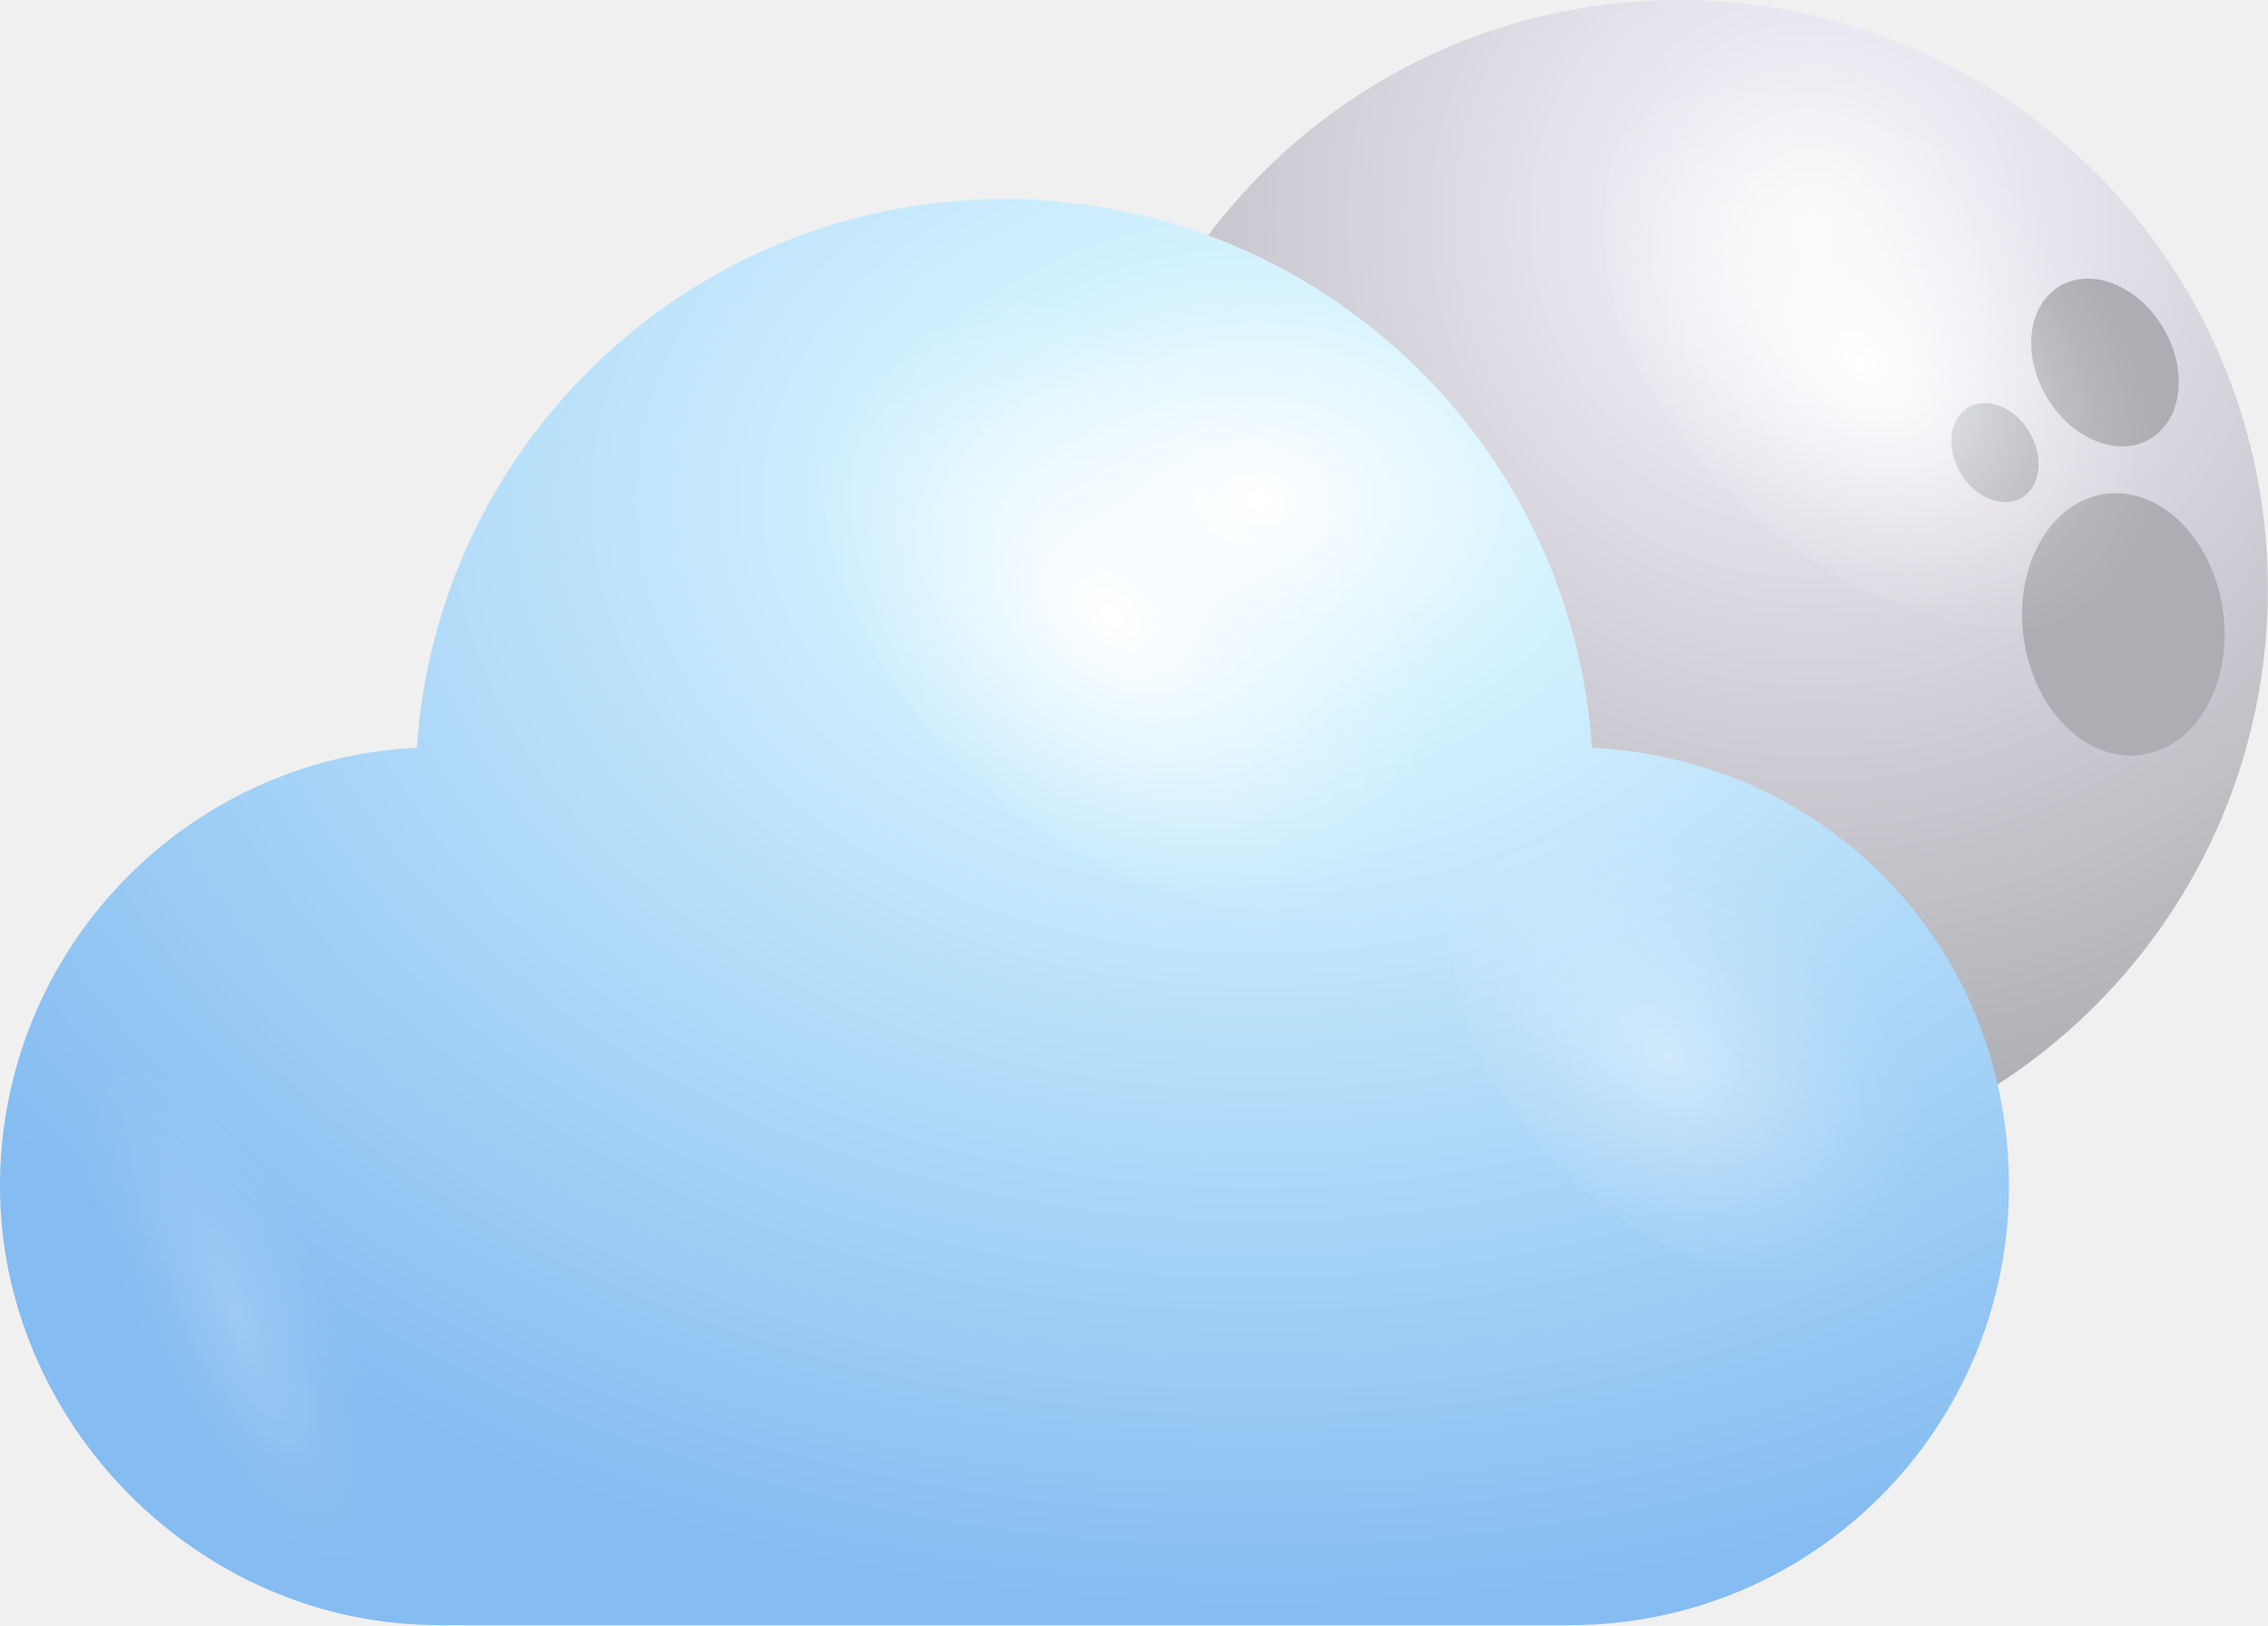
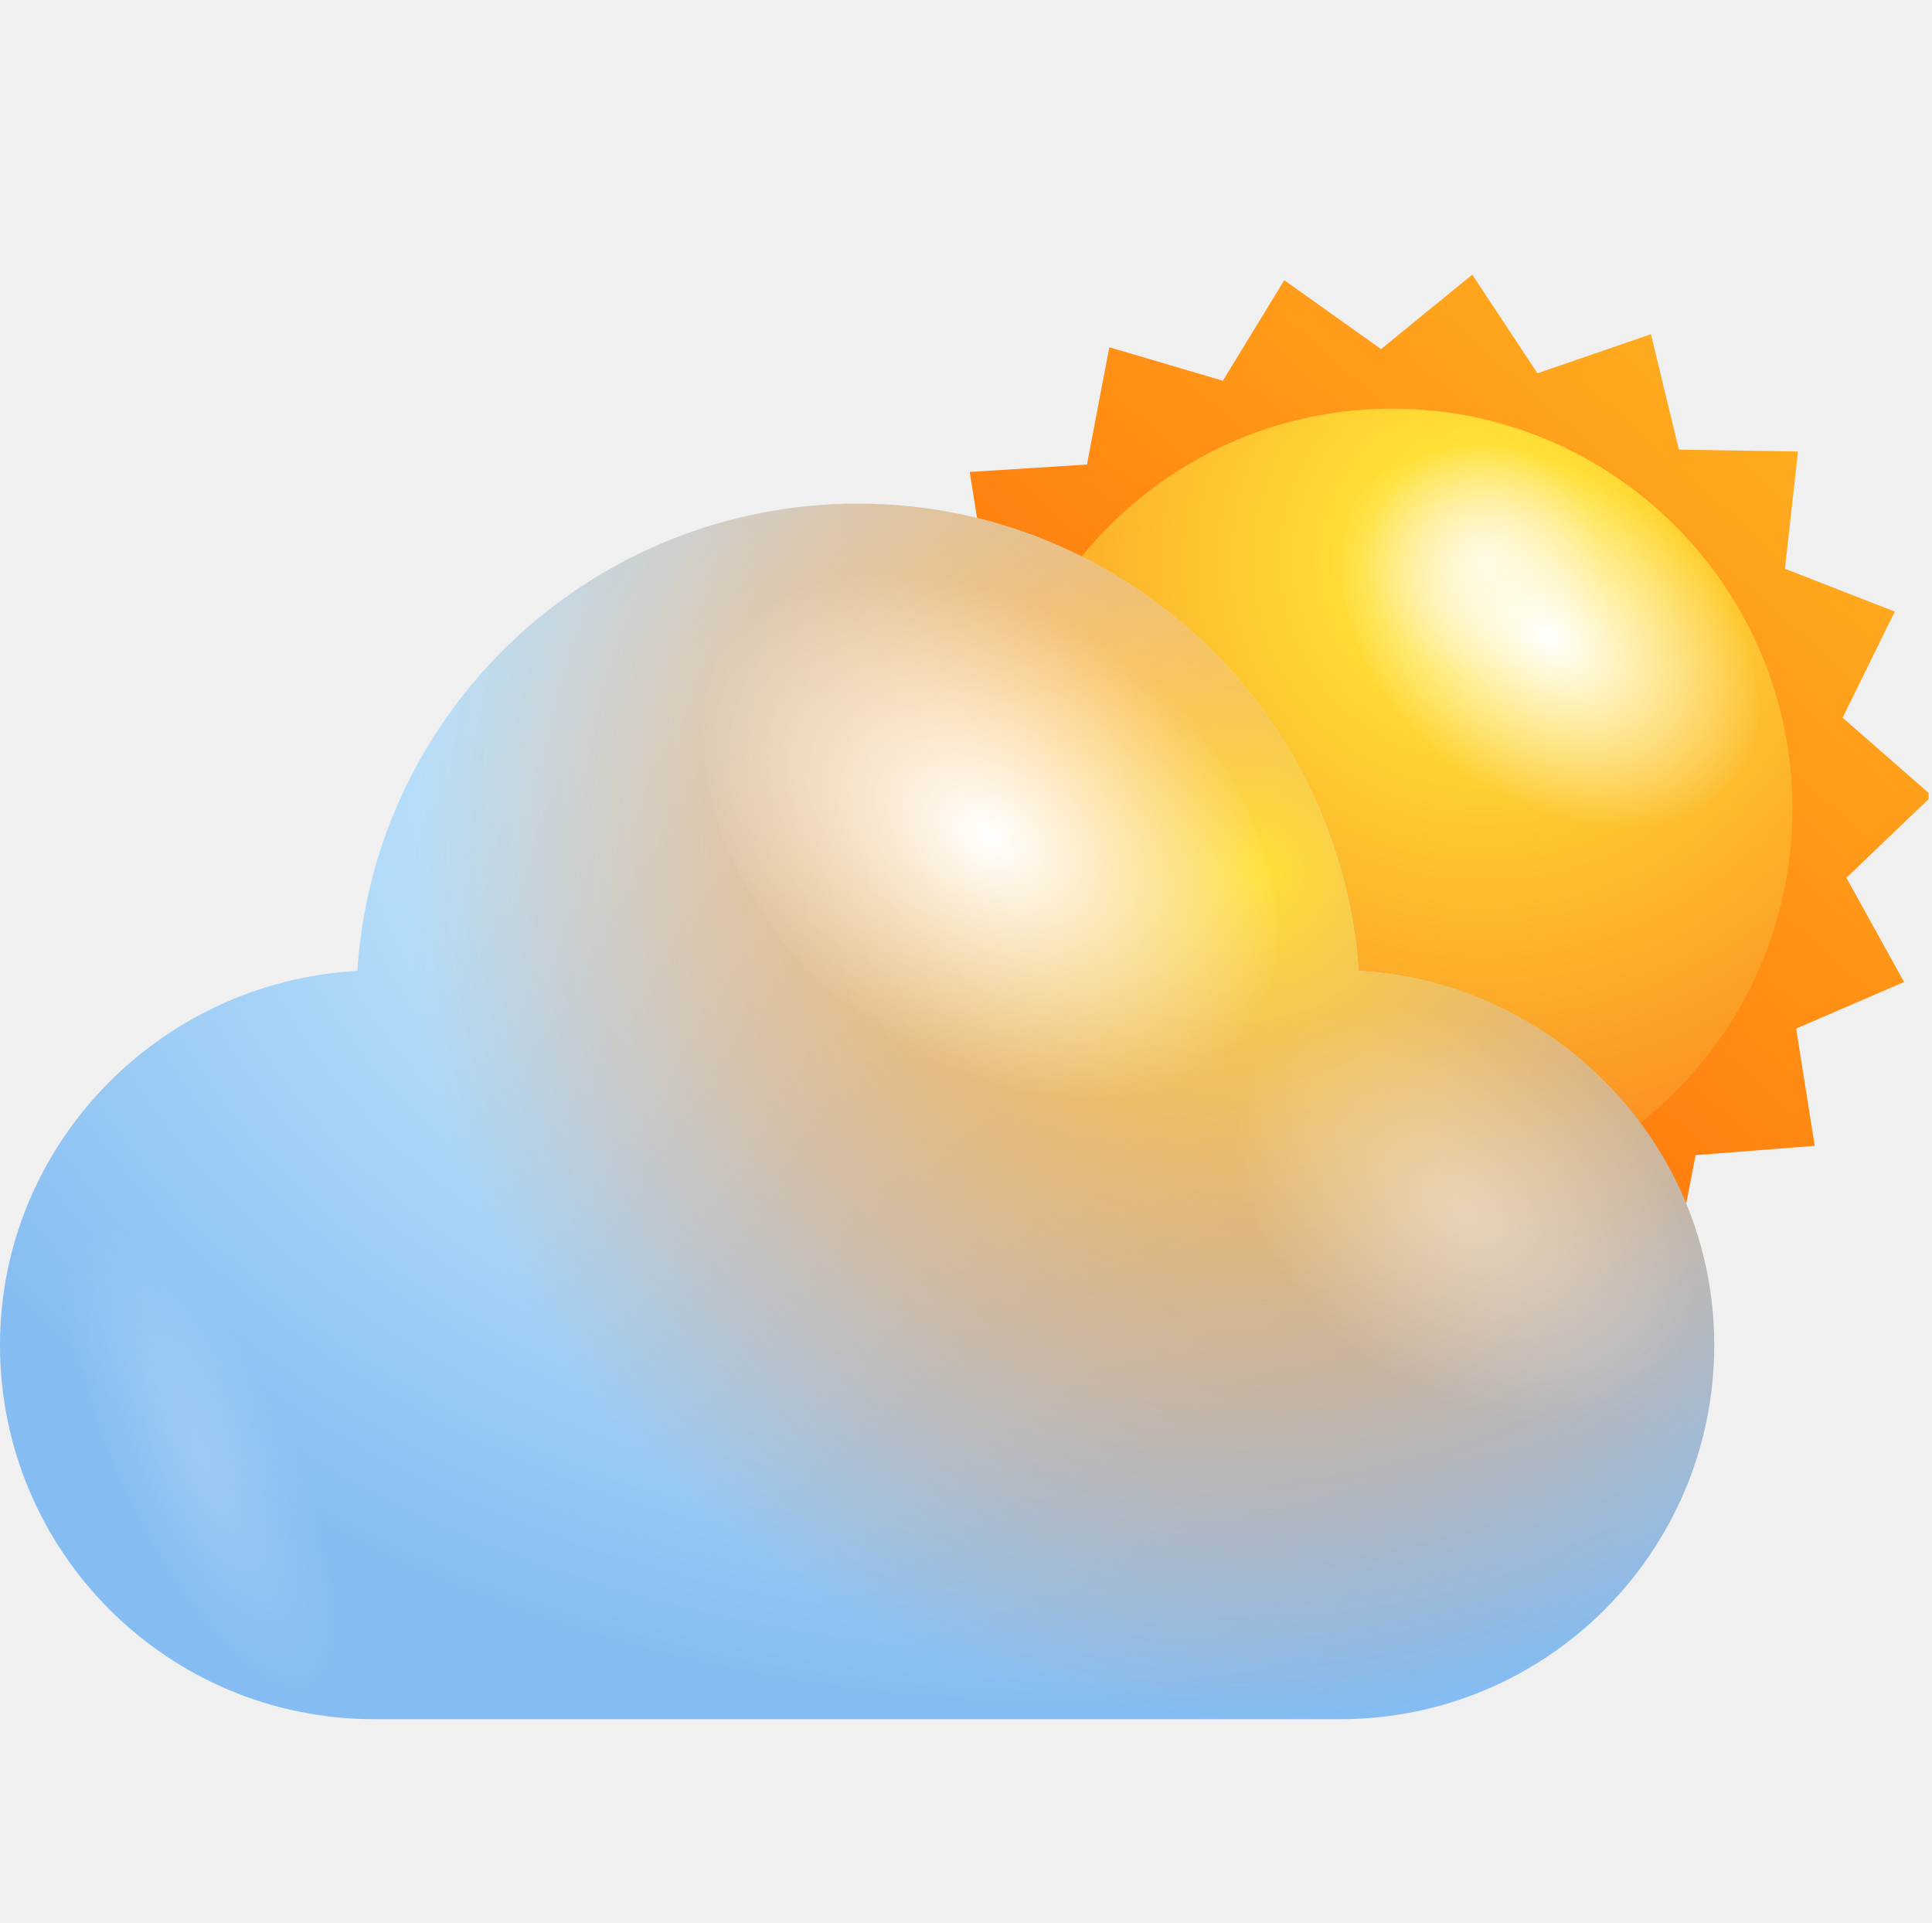
- <svg xmlns="http://www.w3.org/2000/svg" xmlns:xlink="http://www.w3.org/1999/xlink" viewBox="0 0 183.86 131.72">
+ <svg xmlns="http://www.w3.org/2000/svg" width="197" height="196" viewBox="0 0 197 196" fill="none">
+   <g clip-path="url(#clip0_1_345)">
+     <path d="M185.043 116.821L172.897 117.77L170.62 129.537L159.042 126.12L152.969 136.559L143.1 129.347L133.801 137.128L126.968 127.069L115.581 131.055L112.734 119.288L100.588 119.098L101.916 106.952L90.529 102.777L96.033 91.769L86.733 83.987L95.463 75.637L89.58 65.009L100.777 60.074L98.88 48.117L110.836 47.358L113.114 35.402L124.691 38.818L130.954 28.569L140.823 35.592L150.122 28L156.765 38.059L168.342 34.073L171.189 45.84L183.335 46.03L182.007 57.986L193.204 62.352L187.89 73.17L197 81.141L188.27 89.491L194.153 100.12L183.146 104.864L185.043 116.821Z" fill="url(#paint0_linear_1_345)" />
+     <path d="M141.961 123.274C164.497 123.274 182.766 105.005 182.766 82.469C182.766 59.934 164.497 41.665 141.961 41.665C119.426 41.665 101.157 59.934 101.157 82.469C101.157 105.005 119.426 123.274 141.961 123.274Z" fill="url(#paint1_radial_1_345)" />
+     <path d="M148.225 78.293C137.786 69.943 133.801 57.037 139.115 49.635C144.429 42.234 157.334 42.993 167.773 51.533C178.211 59.884 182.197 72.79 176.883 80.191C171.379 87.593 158.473 86.834 148.225 78.293Z" fill="url(#paint2_radial_1_345)" />
+     <path opacity="0.4" d="M105.902 91.579C107.23 87.024 114.253 88.922 121.464 95.754C128.676 102.587 133.421 111.696 132.093 116.251C130.764 120.806 123.742 118.908 116.53 112.076C109.318 105.244 104.384 96.134 105.902 91.579Z" fill="url(#paint3_radial_1_345)" />
+     <path d="M138.545 98.981C136.647 72.41 114.442 51.344 87.492 51.344C60.353 51.344 38.147 72.41 36.439 98.981C16.132 100.119 0 116.821 0 137.128C0 158.195 17.081 175.275 38.147 175.275H136.647C157.714 175.275 174.795 158.195 174.795 137.128C174.795 116.821 158.663 100.119 138.545 98.981Z" fill="url(#paint4_radial_1_345)" />
+     <path d="M138.545 98.981C136.647 72.41 114.442 51.344 87.492 51.344C60.353 51.344 38.147 72.41 36.439 98.981C16.132 100.119 0 116.821 0 137.128C0 158.195 17.081 175.275 38.147 175.275H136.647C157.714 175.275 174.795 158.195 174.795 137.128C174.795 116.821 158.663 100.119 138.545 98.981Z" fill="url(#paint5_radial_1_345)" />
+     <path d="M87.492 103.726C73.068 92.149 67.565 74.309 74.966 64.06C82.368 53.811 100.208 54.95 114.442 66.527C128.866 78.104 134.37 95.944 126.968 106.193C119.567 116.631 101.726 115.493 87.492 103.726Z" fill="url(#paint6_radial_1_345)" />
+     <path opacity="0.4" d="M138.735 138.266C127.348 129.157 122.983 115.112 128.866 107.141C134.75 99.17 148.604 99.929 159.992 109.229C171.379 118.339 175.744 132.383 169.86 140.354C163.977 148.325 150.123 147.376 138.735 138.266Z" fill="url(#paint7_radial_1_345)" />
+     <path opacity="0.2" d="M27.329 139.595C18.979 126.5 9.3 120.237 5.694 125.551C2.088 130.865 5.883 145.668 14.234 158.764C22.585 171.859 32.264 178.122 35.87 172.808C39.476 167.304 35.68 152.501 27.329 139.595Z" fill="url(#paint8_radial_1_345)" />
+   </g>
  <defs>
-     <style>
-       .i {
-         fill: url(#f);
-       }
- 
-       .i, .j, .k, .l, .m {
-         mix-blend-mode: overlay;
-       }
- 
-       .n {
-         isolation: isolate;
-       }
- 
-       .o {
-         fill: #acaeb3;
-       }
- 
-       .p {
-         fill: url(#e);
-       }
- 
-       .j {
-         fill: url(#g);
-       }
- 
-       .j, .k {
-         opacity: .4;
-       }
- 
-       .q {
-         fill: url(#b);
-       }
- 
-       .k {
-         fill: url(#d);
-       }
- 
-       .l {
-         fill: url(#c);
-       }
- 
-       .m {
-         fill: url(#h);
-         opacity: .2;
-       }
-     </style>
-     <radialGradient id="b" cx="-138.5" cy="17.81" fx="-138.5" fy="17.81" r="90.63" gradientTransform="translate(8.53) rotate(-180) scale(1 -1)" gradientUnits="userSpaceOnUse">
-       <stop offset="0" stop-color="#f9f9f9" />
-       <stop offset=".16" stop-color="#ede9f2" />
-       <stop offset="1" stop-color="#9b9da2" />
+     <linearGradient id="paint0_linear_1_345" x1="192.191" y1="26.364" x2="95.304" y2="134.632" gradientUnits="userSpaceOnUse">
+       <stop stop-color="#FFBA24" />
+       <stop offset="1" stop-color="#FF5500" />
+     </linearGradient>
+     <radialGradient id="paint1_radial_1_345" cx="0" cy="0" r="1" gradientUnits="userSpaceOnUse" gradientTransform="translate(151.266 56.931) rotate(180) scale(77.5106 77.5106)">
+       <stop stop-color="#FFF4C3" />
+       <stop offset="0.156" stop-color="#FFE036" />
+       <stop offset="1" stop-color="#FA761C" />
    </radialGradient>
-     <radialGradient id="c" cx="1100.72" cy="-1873.16" fx="1100.72" fy="-1873.16" r="13.6" gradientTransform="translate(-1953.36 -3701.37) rotate(126.03) scale(1.43 2.08) skewX(-4.38)" gradientUnits="userSpaceOnUse">
-       <stop offset="0" stop-color="#fff" />
-       <stop offset=".1" stop-color="#fff" stop-opacity=".85" />
-       <stop offset=".29" stop-color="#fff" stop-opacity=".59" />
-       <stop offset=".47" stop-color="#fff" stop-opacity=".38" />
-       <stop offset=".63" stop-color="#fff" stop-opacity=".22" />
-       <stop offset=".78" stop-color="#fff" stop-opacity=".1" />
-       <stop offset=".91" stop-color="#fff" stop-opacity=".03" />
-       <stop offset="1" stop-color="#fff" stop-opacity="0" />
+     <radialGradient id="paint2_radial_1_345" cx="0" cy="0" r="1" gradientUnits="userSpaceOnUse" gradientTransform="translate(157.913 64.9066) rotate(126.034) scale(16.5981 24.2135)">
+       <stop stop-color="white" />
+       <stop offset="1" stop-color="white" stop-opacity="0" />
    </radialGradient>
-     <radialGradient id="d" data-name="Degradado sin nombre 34" cx="-2964.55" cy="2974.14" fx="-2964.55" fy="2974.14" r="13.13" gradientTransform="translate(-4024.52 -1024.26) rotate(-136.79) scale(1.61 .68) skewX(11.83)" gradientUnits="userSpaceOnUse">
-       <stop offset="0" stop-color="#fff" />
-       <stop offset=".1" stop-color="#fff" stop-opacity=".85" />
-       <stop offset=".29" stop-color="#fff" stop-opacity=".59" />
-       <stop offset=".47" stop-color="#fff" stop-opacity=".38" />
-       <stop offset=".63" stop-color="#fff" stop-opacity=".22" />
-       <stop offset=".78" stop-color="#fff" stop-opacity=".1" />
-       <stop offset=".91" stop-color="#fff" stop-opacity=".03" />
-       <stop offset="1" stop-color="#fff" stop-opacity="0" />
+     <radialGradient id="paint3_radial_1_345" cx="0" cy="0" r="1" gradientUnits="userSpaceOnUse" gradientTransform="translate(118.997 103.916) rotate(-136.79) scale(18.0492 7.66618)">
+       <stop stop-color="white" />
+       <stop offset="1" stop-color="white" stop-opacity="0" />
    </radialGradient>
-     <radialGradient id="e" cx="101.96" cy="40.5" fx="101.96" fy="40.5" r="124.22" gradientTransform="translate(203.93 70.09) rotate(-180) scale(1 .73)" gradientUnits="userSpaceOnUse">
-       <stop offset="0" stop-color="#fff" />
-       <stop offset=".2" stop-color="#d5f3ff" />
-       <stop offset="1" stop-color="#85bcf1" />
+     <radialGradient id="paint4_radial_1_345" cx="0" cy="0" r="1" gradientUnits="userSpaceOnUse" gradientTransform="translate(109.452 77.4811) rotate(180) scale(133.341 97.4053)">
+       <stop stop-color="white" />
+       <stop offset="0.198" stop-color="#D5F3FF" />
+       <stop offset="1" stop-color="#85BCF1" />
    </radialGradient>
-     <radialGradient id="f" cx="1138.84" cy="-1855.36" fx="1138.84" fy="-1855.36" r="14.99" xlink:href="#c" />
-     <radialGradient id="g" cx="1138.39" cy="-1883.04" fx="1138.39" fy="-1883.04" r="11.78" xlink:href="#c" />
-     <radialGradient id="h" data-name="Degradado sin nombre 34" cx="19.33" cy="107.24" fx="19.33" fy="107.24" r="8.61" gradientTransform="translate(-133.51 -165.66) rotate(-25.71) scale(1 2.91)" xlink:href="#d" />
+     <radialGradient id="paint5_radial_1_345" cx="0" cy="0" r="1" gradientUnits="userSpaceOnUse" gradientTransform="translate(128.346 88.6633) scale(113.354 113.354)">
+       <stop stop-color="#FFE036" />
+       <stop offset="0.005" stop-color="#FFDF36" stop-opacity="0.993" />
+       <stop offset="0.162" stop-color="#FDB92C" stop-opacity="0.789" />
+       <stop offset="0.319" stop-color="#FC9C25" stop-opacity="0.585" />
+       <stop offset="0.473" stop-color="#FB8720" stop-opacity="0.384" />
+       <stop offset="0.625" stop-color="#FA7A1D" stop-opacity="0.188" />
+       <stop offset="0.769" stop-color="#FA761C" stop-opacity="0" />
+     </radialGradient>
+     <radialGradient id="paint6_radial_1_345" cx="0" cy="0" r="1" gradientUnits="userSpaceOnUse" gradientTransform="translate(100.912 85.2529) rotate(126.034) scale(22.949 33.4782)">
+       <stop stop-color="white" />
+       <stop offset="1" stop-color="white" stop-opacity="0" />
+     </radialGradient>
+     <radialGradient id="paint7_radial_1_345" cx="0" cy="0" r="1" gradientUnits="userSpaceOnUse" gradientTransform="translate(149.417 123.701) rotate(126.034) scale(18.0353 26.31)">
+       <stop stop-color="white" />
+       <stop offset="1" stop-color="white" stop-opacity="0" />
+     </radialGradient>
+     <radialGradient id="paint8_radial_1_345" cx="0" cy="0" r="1" gradientUnits="userSpaceOnUse" gradientTransform="translate(20.7588 149.123) rotate(-25.7092) scale(9.2447 26.9121)">
+       <stop stop-color="white" />
+       <stop offset="1" stop-color="white" stop-opacity="0" />
+     </radialGradient>
+     <clipPath id="clip0_1_345">
+       <rect width="196.611" height="195.398" fill="white" transform="translate(0.0385742)" />
+     </clipPath>
  </defs>
-   <g class="n">
-     <g id="a" data-name="Capa 1">
-       <g>
-         <g>
-           <path class="q" d="M88.37,47.74c0,26.37,21.38,47.74,47.74,47.74s47.74-21.37,47.74-47.74S162.48,0,136.12,0s-47.74,21.38-47.74,47.74Z" />
-           <g>
-             <path class="o" d="M102.76,56.19c4.49-.4,7.69-5.49,7.16-11.37-.52-5.87-4.59-10.31-9.08-9.9-4.48,.4-7.69,5.49-7.16,11.36,.53,5.87,4.59,10.31,9.08,9.91Z" />
-             <path class="o" d="M98.87,60.46c-2.69,1.41-3.37,5.41-1.52,8.93,1.85,3.52,5.52,5.22,8.21,3.82,2.68-1.41,3.36-5.41,1.52-8.92-1.84-3.52-5.52-5.23-8.21-3.82Z" />
-             <path class="o" d="M109.51,56.22c-1.59,.84-1.99,3.19-.9,5.27s3.26,3.09,4.85,2.26c1.59-.83,1.99-3.19,.9-5.27-1.09-2.08-3.26-3.09-4.85-2.25Z" />
-             <path class="o" d="M180.21,49.47c-.83-5.84-5.11-10.06-9.57-9.43-4.46,.63-7.4,5.87-6.58,11.71,.82,5.84,5.11,10.06,9.57,9.43,4.46-.63,7.41-5.87,6.58-11.71Z" />
-             <path class="o" d="M174.31,35.57c2.61-1.55,3.09-5.57,1.06-8.99-2.02-3.42-5.78-4.94-8.39-3.39-2.61,1.54-3.09,5.57-1.06,8.99,2.02,3.42,5.78,4.94,8.39,3.4Z" />
-             <path class="o" d="M164.52,35.03c-1.19-2.02-3.41-2.92-4.96-2.01-1.54,.91-1.82,3.29-.63,5.31,1.19,2.02,3.42,2.92,4.96,2.01,1.54-.91,1.83-3.29,.63-5.31Z" />
-           </g>
-           <g>
-             <path class="l" d="M143.39,42.83c-12.16-9.87-16.91-24.88-10.61-33.55,6.31-8.67,21.28-7.7,33.44,2.16,12.16,9.86,16.9,24.89,10.6,33.55-6.31,8.68-21.28,7.7-33.43-2.16Z" />
-             <path class="k" d="M93.92,58.29c1.61-5.28,9.8-3.09,18.3,4.89,8.49,7.98,14.08,18.73,12.47,24.01-1.61,5.28-9.79,3.09-18.3-4.89-8.49-7.98-14.07-18.74-12.47-24.01Z" />
-           </g>
-         </g>
-         <g>
-           <path class="p" d="M129.06,60.6c-1.7-24.84-22.37-44.46-47.64-44.46s-45.94,19.63-47.63,44.46C14.97,61.53,0,77.08,0,96.14s15.93,35.58,35.58,35.58H127.28c19.65,0,35.58-15.93,35.58-35.58s-14.97-34.6-33.79-35.53Z" />
-           <path class="i" d="M81.43,65.03c-13.4-10.87-18.63-27.41-11.68-36.96,6.95-9.55,23.44-8.47,36.84,2.38,13.39,10.86,18.62,27.42,11.68,36.96-6.95,9.55-23.44,8.48-36.83-2.38Z" />
-           <path class="j" d="M129.32,97.14c-10.53-8.54-14.64-21.54-9.18-29.05,5.46-7.5,18.42-6.66,28.95,1.87,10.53,8.54,14.63,21.55,9.18,29.05-5.46,7.51-18.42,6.66-28.95-1.87Z" />
-           <path class="m" d="M25.44,98.34c-7.77-12.12-16.79-17.95-20.17-13.04-3.37,4.91,.19,18.72,7.96,30.84,7.77,12.12,16.8,17.95,20.17,13.04,3.37-4.93-.19-18.72-7.96-30.84Z" />
-         </g>
-       </g>
-     </g>
-   </g>
</svg>
